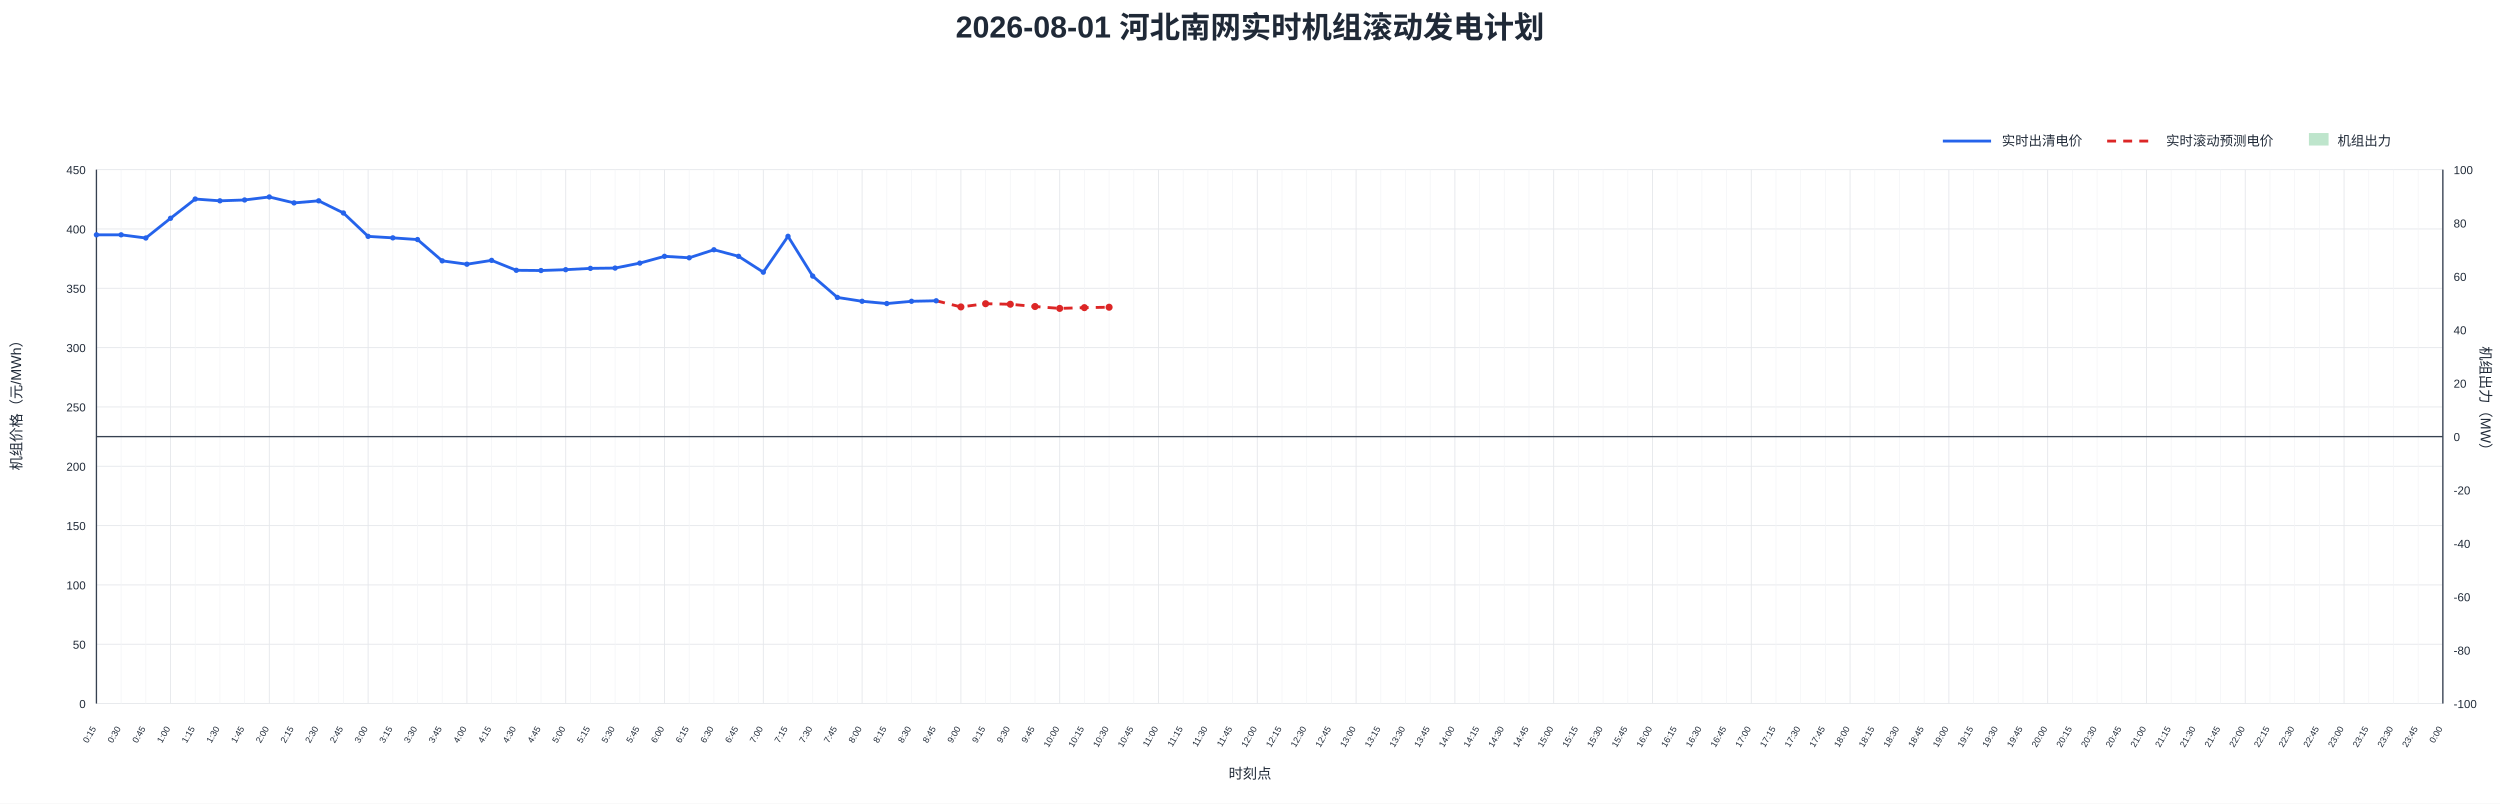
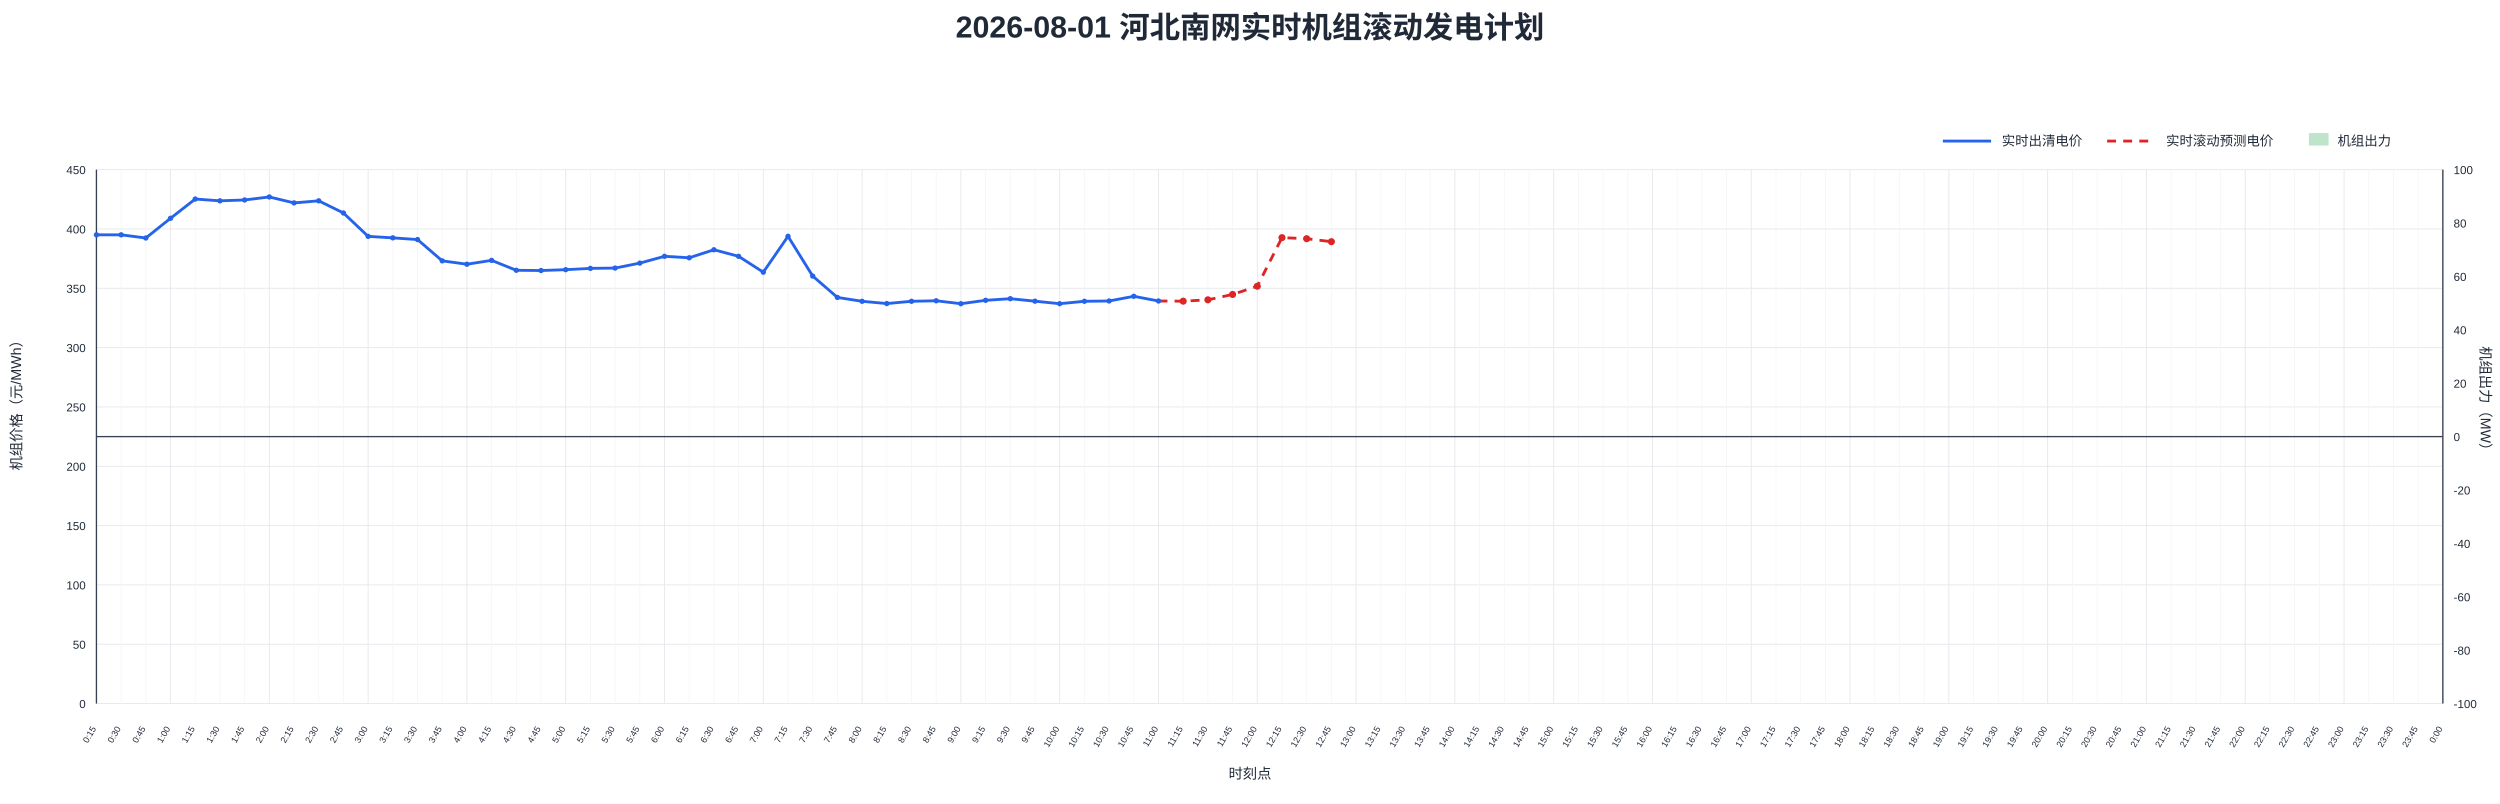
<svg xmlns="http://www.w3.org/2000/svg" width="2800" height="900" viewBox="0 0 2800 900" data-plot-left="108" data-plot-right="2736" data-plot-top="190" data-plot-bottom="788">
  <style>
text{font-family:'Microsoft YaHei','SimHei',Arial,sans-serif;fill:#1f2937}
.axis{stroke:#374151;stroke-width:1.5}
.grid{stroke:#e5e7eb;stroke-width:1}
.minor{stroke:#f3f4f6;stroke-width:0.8}
.actual{fill:none;stroke:#2563eb;stroke-width:3.2}
.forecast{fill:none;stroke:#dc2626;stroke-width:3.2;stroke-dasharray:10 8}
.bar{fill:#16a34a;fill-opacity:0.28}
.hover-zone{fill:#ffffff;fill-opacity:0;cursor:crosshair}
.hover-line{stroke:#111827;stroke-width:1.4;stroke-dasharray:6 5;opacity:0}
.tooltip{opacity:0;pointer-events:none}
.tooltip-bg{fill:#111827;fill-opacity:.72;stroke:#ffffff;stroke-width:1.2}
.tooltip text{fill:#ffffff;font-size:15px}
</style>
  <rect width="100%" height="100%" fill="#ffffff" />
  <text x="1400.0" y="42" text-anchor="middle" font-size="34" font-weight="700">2026-08-01 河北南网实时机组滚动发电计划</text>
  <text x="2748" y="793.00" text-anchor="start" font-size="13" fill="#166534">-100</text>
  <text x="2748" y="733.20" text-anchor="start" font-size="13" fill="#166534">-80</text>
  <text x="2748" y="673.40" text-anchor="start" font-size="13" fill="#166534">-60</text>
  <text x="2748" y="613.60" text-anchor="start" font-size="13" fill="#166534">-40</text>
  <text x="2748" y="553.80" text-anchor="start" font-size="13" fill="#166534">-20</text>
  <text x="2748" y="494.00" text-anchor="start" font-size="13" fill="#166534">0</text>
  <text x="2748" y="434.20" text-anchor="start" font-size="13" fill="#166534">20</text>
  <text x="2748" y="374.40" text-anchor="start" font-size="13" fill="#166534">40</text>
  <text x="2748" y="314.60" text-anchor="start" font-size="13" fill="#166534">60</text>
  <text x="2748" y="254.80" text-anchor="start" font-size="13" fill="#166534">80</text>
  <text x="2748" y="195.00" text-anchor="start" font-size="13" fill="#166534">100</text>
  <line class="grid" x1="108" y1="788.00" x2="2736" y2="788.00" />
  <text x="96" y="793.00" text-anchor="end" font-size="13">0</text>
  <line class="grid" x1="108" y1="721.56" x2="2736" y2="721.56" />
  <text x="96" y="726.56" text-anchor="end" font-size="13">50</text>
  <line class="grid" x1="108" y1="655.11" x2="2736" y2="655.11" />
  <text x="96" y="660.11" text-anchor="end" font-size="13">100</text>
  <line class="grid" x1="108" y1="588.67" x2="2736" y2="588.67" />
  <text x="96" y="593.67" text-anchor="end" font-size="13">150</text>
  <line class="grid" x1="108" y1="522.22" x2="2736" y2="522.22" />
  <text x="96" y="527.22" text-anchor="end" font-size="13">200</text>
  <line class="grid" x1="108" y1="455.78" x2="2736" y2="455.78" />
  <text x="96" y="460.78" text-anchor="end" font-size="13">250</text>
  <line class="grid" x1="108" y1="389.33" x2="2736" y2="389.33" />
  <text x="96" y="394.33" text-anchor="end" font-size="13">300</text>
  <line class="grid" x1="108" y1="322.89" x2="2736" y2="322.89" />
  <text x="96" y="327.89" text-anchor="end" font-size="13">350</text>
  <line class="grid" x1="108" y1="256.44" x2="2736" y2="256.44" />
  <text x="96" y="261.44" text-anchor="end" font-size="13">400</text>
  <line class="grid" x1="108" y1="190.00" x2="2736" y2="190.00" />
  <text x="96" y="195.00" text-anchor="end" font-size="13">450</text>
  <line class="grid minor" x1="108.00" y1="190" x2="108.00" y2="788" />
  <text x="108.00" y="816" text-anchor="end" font-size="10" transform="rotate(-60 108.00 816)">0:15</text>
  <line class="grid minor" x1="135.66" y1="190" x2="135.66" y2="788" />
  <text x="135.66" y="816" text-anchor="end" font-size="10" transform="rotate(-60 135.66 816)">0:30</text>
  <line class="grid minor" x1="163.33" y1="190" x2="163.33" y2="788" />
  <text x="163.33" y="816" text-anchor="end" font-size="10" transform="rotate(-60 163.33 816)">0:45</text>
  <line class="grid" x1="190.99" y1="190" x2="190.99" y2="788" />
  <text x="190.99" y="816" text-anchor="end" font-size="10" transform="rotate(-60 190.99 816)">1:00</text>
  <line class="grid minor" x1="218.65" y1="190" x2="218.65" y2="788" />
  <text x="218.65" y="816" text-anchor="end" font-size="10" transform="rotate(-60 218.65 816)">1:15</text>
  <line class="grid minor" x1="246.32" y1="190" x2="246.32" y2="788" />
  <text x="246.32" y="816" text-anchor="end" font-size="10" transform="rotate(-60 246.32 816)">1:30</text>
  <line class="grid minor" x1="273.98" y1="190" x2="273.98" y2="788" />
  <text x="273.98" y="816" text-anchor="end" font-size="10" transform="rotate(-60 273.98 816)">1:45</text>
  <line class="grid" x1="301.64" y1="190" x2="301.64" y2="788" />
  <text x="301.64" y="816" text-anchor="end" font-size="10" transform="rotate(-60 301.64 816)">2:00</text>
  <line class="grid minor" x1="329.31" y1="190" x2="329.31" y2="788" />
  <text x="329.31" y="816" text-anchor="end" font-size="10" transform="rotate(-60 329.31 816)">2:15</text>
  <line class="grid minor" x1="356.97" y1="190" x2="356.97" y2="788" />
  <text x="356.97" y="816" text-anchor="end" font-size="10" transform="rotate(-60 356.97 816)">2:30</text>
  <line class="grid minor" x1="384.63" y1="190" x2="384.63" y2="788" />
  <text x="384.63" y="816" text-anchor="end" font-size="10" transform="rotate(-60 384.63 816)">2:45</text>
  <line class="grid" x1="412.29" y1="190" x2="412.29" y2="788" />
  <text x="412.29" y="816" text-anchor="end" font-size="10" transform="rotate(-60 412.29 816)">3:00</text>
  <line class="grid minor" x1="439.96" y1="190" x2="439.96" y2="788" />
  <text x="439.96" y="816" text-anchor="end" font-size="10" transform="rotate(-60 439.96 816)">3:15</text>
  <line class="grid minor" x1="467.62" y1="190" x2="467.62" y2="788" />
  <text x="467.62" y="816" text-anchor="end" font-size="10" transform="rotate(-60 467.62 816)">3:30</text>
  <line class="grid minor" x1="495.28" y1="190" x2="495.28" y2="788" />
  <text x="495.28" y="816" text-anchor="end" font-size="10" transform="rotate(-60 495.28 816)">3:45</text>
  <line class="grid" x1="522.95" y1="190" x2="522.95" y2="788" />
  <text x="522.95" y="816" text-anchor="end" font-size="10" transform="rotate(-60 522.95 816)">4:00</text>
  <line class="grid minor" x1="550.61" y1="190" x2="550.61" y2="788" />
  <text x="550.61" y="816" text-anchor="end" font-size="10" transform="rotate(-60 550.61 816)">4:15</text>
  <line class="grid minor" x1="578.27" y1="190" x2="578.27" y2="788" />
  <text x="578.27" y="816" text-anchor="end" font-size="10" transform="rotate(-60 578.27 816)">4:30</text>
  <line class="grid minor" x1="605.94" y1="190" x2="605.94" y2="788" />
  <text x="605.94" y="816" text-anchor="end" font-size="10" transform="rotate(-60 605.94 816)">4:45</text>
  <line class="grid" x1="633.60" y1="190" x2="633.60" y2="788" />
  <text x="633.60" y="816" text-anchor="end" font-size="10" transform="rotate(-60 633.60 816)">5:00</text>
  <line class="grid minor" x1="661.26" y1="190" x2="661.26" y2="788" />
  <text x="661.26" y="816" text-anchor="end" font-size="10" transform="rotate(-60 661.26 816)">5:15</text>
  <line class="grid minor" x1="688.93" y1="190" x2="688.93" y2="788" />
  <text x="688.93" y="816" text-anchor="end" font-size="10" transform="rotate(-60 688.93 816)">5:30</text>
  <line class="grid minor" x1="716.59" y1="190" x2="716.59" y2="788" />
  <text x="716.59" y="816" text-anchor="end" font-size="10" transform="rotate(-60 716.59 816)">5:45</text>
  <line class="grid" x1="744.25" y1="190" x2="744.25" y2="788" />
  <text x="744.25" y="816" text-anchor="end" font-size="10" transform="rotate(-60 744.25 816)">6:00</text>
  <line class="grid minor" x1="771.92" y1="190" x2="771.92" y2="788" />
  <text x="771.92" y="816" text-anchor="end" font-size="10" transform="rotate(-60 771.92 816)">6:15</text>
  <line class="grid minor" x1="799.58" y1="190" x2="799.58" y2="788" />
  <text x="799.58" y="816" text-anchor="end" font-size="10" transform="rotate(-60 799.58 816)">6:30</text>
  <line class="grid minor" x1="827.24" y1="190" x2="827.24" y2="788" />
  <text x="827.24" y="816" text-anchor="end" font-size="10" transform="rotate(-60 827.24 816)">6:45</text>
  <line class="grid" x1="854.91" y1="190" x2="854.91" y2="788" />
  <text x="854.91" y="816" text-anchor="end" font-size="10" transform="rotate(-60 854.91 816)">7:00</text>
  <line class="grid minor" x1="882.57" y1="190" x2="882.57" y2="788" />
  <text x="882.57" y="816" text-anchor="end" font-size="10" transform="rotate(-60 882.57 816)">7:15</text>
  <line class="grid minor" x1="910.23" y1="190" x2="910.23" y2="788" />
  <text x="910.23" y="816" text-anchor="end" font-size="10" transform="rotate(-60 910.23 816)">7:30</text>
  <line class="grid minor" x1="937.89" y1="190" x2="937.89" y2="788" />
  <text x="937.89" y="816" text-anchor="end" font-size="10" transform="rotate(-60 937.89 816)">7:45</text>
  <line class="grid" x1="965.56" y1="190" x2="965.56" y2="788" />
  <text x="965.56" y="816" text-anchor="end" font-size="10" transform="rotate(-60 965.56 816)">8:00</text>
  <line class="grid minor" x1="993.22" y1="190" x2="993.22" y2="788" />
  <text x="993.22" y="816" text-anchor="end" font-size="10" transform="rotate(-60 993.22 816)">8:15</text>
  <line class="grid minor" x1="1020.88" y1="190" x2="1020.88" y2="788" />
  <text x="1020.88" y="816" text-anchor="end" font-size="10" transform="rotate(-60 1020.88 816)">8:30</text>
  <line class="grid minor" x1="1048.55" y1="190" x2="1048.55" y2="788" />
  <text x="1048.55" y="816" text-anchor="end" font-size="10" transform="rotate(-60 1048.55 816)">8:45</text>
  <line class="grid" x1="1076.21" y1="190" x2="1076.21" y2="788" />
  <text x="1076.21" y="816" text-anchor="end" font-size="10" transform="rotate(-60 1076.21 816)">9:00</text>
  <line class="grid minor" x1="1103.87" y1="190" x2="1103.87" y2="788" />
  <text x="1103.87" y="816" text-anchor="end" font-size="10" transform="rotate(-60 1103.87 816)">9:15</text>
  <line class="grid minor" x1="1131.54" y1="190" x2="1131.54" y2="788" />
  <text x="1131.54" y="816" text-anchor="end" font-size="10" transform="rotate(-60 1131.54 816)">9:30</text>
  <line class="grid minor" x1="1159.20" y1="190" x2="1159.20" y2="788" />
  <text x="1159.20" y="816" text-anchor="end" font-size="10" transform="rotate(-60 1159.20 816)">9:45</text>
  <line class="grid" x1="1186.86" y1="190" x2="1186.86" y2="788" />
  <text x="1186.86" y="816" text-anchor="end" font-size="10" transform="rotate(-60 1186.86 816)">10:00</text>
  <line class="grid minor" x1="1214.53" y1="190" x2="1214.53" y2="788" />
  <text x="1214.53" y="816" text-anchor="end" font-size="10" transform="rotate(-60 1214.53 816)">10:15</text>
  <line class="grid minor" x1="1242.19" y1="190" x2="1242.19" y2="788" />
  <text x="1242.19" y="816" text-anchor="end" font-size="10" transform="rotate(-60 1242.19 816)">10:30</text>
  <line class="grid minor" x1="1269.85" y1="190" x2="1269.85" y2="788" />
  <text x="1269.85" y="816" text-anchor="end" font-size="10" transform="rotate(-60 1269.85 816)">10:45</text>
  <line class="grid" x1="1297.52" y1="190" x2="1297.52" y2="788" />
  <text x="1297.52" y="816" text-anchor="end" font-size="10" transform="rotate(-60 1297.52 816)">11:00</text>
  <line class="grid minor" x1="1325.18" y1="190" x2="1325.18" y2="788" />
  <text x="1325.18" y="816" text-anchor="end" font-size="10" transform="rotate(-60 1325.18 816)">11:15</text>
  <line class="grid minor" x1="1352.84" y1="190" x2="1352.84" y2="788" />
  <text x="1352.84" y="816" text-anchor="end" font-size="10" transform="rotate(-60 1352.84 816)">11:30</text>
  <line class="grid minor" x1="1380.51" y1="190" x2="1380.51" y2="788" />
  <text x="1380.51" y="816" text-anchor="end" font-size="10" transform="rotate(-60 1380.51 816)">11:45</text>
  <line class="grid" x1="1408.17" y1="190" x2="1408.17" y2="788" />
  <text x="1408.17" y="816" text-anchor="end" font-size="10" transform="rotate(-60 1408.17 816)">12:00</text>
  <line class="grid minor" x1="1435.83" y1="190" x2="1435.83" y2="788" />
  <text x="1435.83" y="816" text-anchor="end" font-size="10" transform="rotate(-60 1435.83 816)">12:15</text>
  <line class="grid minor" x1="1463.49" y1="190" x2="1463.49" y2="788" />
  <text x="1463.49" y="816" text-anchor="end" font-size="10" transform="rotate(-60 1463.49 816)">12:30</text>
  <line class="grid minor" x1="1491.16" y1="190" x2="1491.16" y2="788" />
  <text x="1491.16" y="816" text-anchor="end" font-size="10" transform="rotate(-60 1491.16 816)">12:45</text>
  <line class="grid" x1="1518.82" y1="190" x2="1518.82" y2="788" />
  <text x="1518.82" y="816" text-anchor="end" font-size="10" transform="rotate(-60 1518.82 816)">13:00</text>
  <line class="grid minor" x1="1546.48" y1="190" x2="1546.48" y2="788" />
  <text x="1546.48" y="816" text-anchor="end" font-size="10" transform="rotate(-60 1546.48 816)">13:15</text>
  <line class="grid minor" x1="1574.15" y1="190" x2="1574.15" y2="788" />
  <text x="1574.15" y="816" text-anchor="end" font-size="10" transform="rotate(-60 1574.15 816)">13:30</text>
  <line class="grid minor" x1="1601.81" y1="190" x2="1601.81" y2="788" />
  <text x="1601.81" y="816" text-anchor="end" font-size="10" transform="rotate(-60 1601.81 816)">13:45</text>
  <line class="grid" x1="1629.47" y1="190" x2="1629.47" y2="788" />
  <text x="1629.47" y="816" text-anchor="end" font-size="10" transform="rotate(-60 1629.47 816)">14:00</text>
  <line class="grid minor" x1="1657.14" y1="190" x2="1657.14" y2="788" />
  <text x="1657.14" y="816" text-anchor="end" font-size="10" transform="rotate(-60 1657.14 816)">14:15</text>
  <line class="grid minor" x1="1684.80" y1="190" x2="1684.80" y2="788" />
  <text x="1684.80" y="816" text-anchor="end" font-size="10" transform="rotate(-60 1684.80 816)">14:30</text>
  <line class="grid minor" x1="1712.46" y1="190" x2="1712.46" y2="788" />
  <text x="1712.46" y="816" text-anchor="end" font-size="10" transform="rotate(-60 1712.46 816)">14:45</text>
  <line class="grid" x1="1740.13" y1="190" x2="1740.13" y2="788" />
  <text x="1740.13" y="816" text-anchor="end" font-size="10" transform="rotate(-60 1740.13 816)">15:00</text>
  <line class="grid minor" x1="1767.79" y1="190" x2="1767.79" y2="788" />
  <text x="1767.79" y="816" text-anchor="end" font-size="10" transform="rotate(-60 1767.79 816)">15:15</text>
  <line class="grid minor" x1="1795.45" y1="190" x2="1795.45" y2="788" />
  <text x="1795.45" y="816" text-anchor="end" font-size="10" transform="rotate(-60 1795.45 816)">15:30</text>
  <line class="grid minor" x1="1823.12" y1="190" x2="1823.12" y2="788" />
  <text x="1823.12" y="816" text-anchor="end" font-size="10" transform="rotate(-60 1823.12 816)">15:45</text>
  <line class="grid" x1="1850.78" y1="190" x2="1850.78" y2="788" />
  <text x="1850.78" y="816" text-anchor="end" font-size="10" transform="rotate(-60 1850.78 816)">16:00</text>
  <line class="grid minor" x1="1878.44" y1="190" x2="1878.44" y2="788" />
  <text x="1878.44" y="816" text-anchor="end" font-size="10" transform="rotate(-60 1878.44 816)">16:15</text>
  <line class="grid minor" x1="1906.11" y1="190" x2="1906.11" y2="788" />
  <text x="1906.11" y="816" text-anchor="end" font-size="10" transform="rotate(-60 1906.11 816)">16:30</text>
  <line class="grid minor" x1="1933.77" y1="190" x2="1933.77" y2="788" />
  <text x="1933.77" y="816" text-anchor="end" font-size="10" transform="rotate(-60 1933.77 816)">16:45</text>
  <line class="grid" x1="1961.43" y1="190" x2="1961.43" y2="788" />
  <text x="1961.43" y="816" text-anchor="end" font-size="10" transform="rotate(-60 1961.43 816)">17:00</text>
  <line class="grid minor" x1="1989.09" y1="190" x2="1989.09" y2="788" />
  <text x="1989.09" y="816" text-anchor="end" font-size="10" transform="rotate(-60 1989.09 816)">17:15</text>
  <line class="grid minor" x1="2016.76" y1="190" x2="2016.76" y2="788" />
  <text x="2016.76" y="816" text-anchor="end" font-size="10" transform="rotate(-60 2016.76 816)">17:30</text>
  <line class="grid minor" x1="2044.42" y1="190" x2="2044.42" y2="788" />
  <text x="2044.42" y="816" text-anchor="end" font-size="10" transform="rotate(-60 2044.42 816)">17:45</text>
  <line class="grid" x1="2072.08" y1="190" x2="2072.08" y2="788" />
  <text x="2072.08" y="816" text-anchor="end" font-size="10" transform="rotate(-60 2072.08 816)">18:00</text>
  <line class="grid minor" x1="2099.75" y1="190" x2="2099.75" y2="788" />
  <text x="2099.75" y="816" text-anchor="end" font-size="10" transform="rotate(-60 2099.75 816)">18:15</text>
  <line class="grid minor" x1="2127.41" y1="190" x2="2127.41" y2="788" />
  <text x="2127.41" y="816" text-anchor="end" font-size="10" transform="rotate(-60 2127.41 816)">18:30</text>
  <line class="grid minor" x1="2155.07" y1="190" x2="2155.07" y2="788" />
  <text x="2155.07" y="816" text-anchor="end" font-size="10" transform="rotate(-60 2155.07 816)">18:45</text>
  <line class="grid" x1="2182.74" y1="190" x2="2182.74" y2="788" />
  <text x="2182.74" y="816" text-anchor="end" font-size="10" transform="rotate(-60 2182.74 816)">19:00</text>
  <line class="grid minor" x1="2210.40" y1="190" x2="2210.40" y2="788" />
  <text x="2210.40" y="816" text-anchor="end" font-size="10" transform="rotate(-60 2210.40 816)">19:15</text>
  <line class="grid minor" x1="2238.06" y1="190" x2="2238.06" y2="788" />
  <text x="2238.06" y="816" text-anchor="end" font-size="10" transform="rotate(-60 2238.06 816)">19:30</text>
  <line class="grid minor" x1="2265.73" y1="190" x2="2265.73" y2="788" />
  <text x="2265.73" y="816" text-anchor="end" font-size="10" transform="rotate(-60 2265.73 816)">19:45</text>
  <line class="grid" x1="2293.39" y1="190" x2="2293.39" y2="788" />
  <text x="2293.39" y="816" text-anchor="end" font-size="10" transform="rotate(-60 2293.39 816)">20:00</text>
  <line class="grid minor" x1="2321.05" y1="190" x2="2321.05" y2="788" />
  <text x="2321.05" y="816" text-anchor="end" font-size="10" transform="rotate(-60 2321.05 816)">20:15</text>
  <line class="grid minor" x1="2348.72" y1="190" x2="2348.72" y2="788" />
  <text x="2348.72" y="816" text-anchor="end" font-size="10" transform="rotate(-60 2348.72 816)">20:30</text>
  <line class="grid minor" x1="2376.38" y1="190" x2="2376.38" y2="788" />
  <text x="2376.38" y="816" text-anchor="end" font-size="10" transform="rotate(-60 2376.38 816)">20:45</text>
  <line class="grid" x1="2404.04" y1="190" x2="2404.04" y2="788" />
  <text x="2404.04" y="816" text-anchor="end" font-size="10" transform="rotate(-60 2404.04 816)">21:00</text>
  <line class="grid minor" x1="2431.71" y1="190" x2="2431.71" y2="788" />
  <text x="2431.71" y="816" text-anchor="end" font-size="10" transform="rotate(-60 2431.71 816)">21:15</text>
  <line class="grid minor" x1="2459.37" y1="190" x2="2459.37" y2="788" />
  <text x="2459.37" y="816" text-anchor="end" font-size="10" transform="rotate(-60 2459.37 816)">21:30</text>
  <line class="grid minor" x1="2487.03" y1="190" x2="2487.03" y2="788" />
  <text x="2487.03" y="816" text-anchor="end" font-size="10" transform="rotate(-60 2487.03 816)">21:45</text>
  <line class="grid" x1="2514.69" y1="190" x2="2514.69" y2="788" />
  <text x="2514.69" y="816" text-anchor="end" font-size="10" transform="rotate(-60 2514.69 816)">22:00</text>
  <line class="grid minor" x1="2542.36" y1="190" x2="2542.36" y2="788" />
  <text x="2542.36" y="816" text-anchor="end" font-size="10" transform="rotate(-60 2542.36 816)">22:15</text>
  <line class="grid minor" x1="2570.02" y1="190" x2="2570.02" y2="788" />
  <text x="2570.02" y="816" text-anchor="end" font-size="10" transform="rotate(-60 2570.02 816)">22:30</text>
  <line class="grid minor" x1="2597.68" y1="190" x2="2597.68" y2="788" />
  <text x="2597.68" y="816" text-anchor="end" font-size="10" transform="rotate(-60 2597.68 816)">22:45</text>
  <line class="grid" x1="2625.35" y1="190" x2="2625.35" y2="788" />
  <text x="2625.35" y="816" text-anchor="end" font-size="10" transform="rotate(-60 2625.35 816)">23:00</text>
  <line class="grid minor" x1="2653.01" y1="190" x2="2653.01" y2="788" />
  <text x="2653.01" y="816" text-anchor="end" font-size="10" transform="rotate(-60 2653.01 816)">23:15</text>
  <line class="grid minor" x1="2680.67" y1="190" x2="2680.67" y2="788" />
  <text x="2680.67" y="816" text-anchor="end" font-size="10" transform="rotate(-60 2680.67 816)">23:30</text>
  <line class="grid minor" x1="2708.34" y1="190" x2="2708.34" y2="788" />
  <text x="2708.34" y="816" text-anchor="end" font-size="10" transform="rotate(-60 2708.34 816)">23:45</text>
  <line class="grid" x1="2736.00" y1="190" x2="2736.00" y2="788" />
  <text x="2736.00" y="816" text-anchor="end" font-size="10" transform="rotate(-60 2736.00 816)">0:00</text>
  <rect class="bar" x="104.00" y="489.00" width="8" height="0.00" />
  <rect class="bar" x="131.66" y="489.00" width="8" height="0.00" />
  <rect class="bar" x="159.33" y="489.00" width="8" height="0.00" />
  <rect class="bar" x="186.99" y="489.00" width="8" height="0.00" />
  <rect class="bar" x="214.65" y="489.00" width="8" height="0.00" />
  <rect class="bar" x="242.32" y="489.00" width="8" height="0.00" />
  <rect class="bar" x="269.98" y="489.00" width="8" height="0.00" />
  <rect class="bar" x="297.64" y="489.00" width="8" height="0.00" />
  <rect class="bar" x="325.31" y="489.00" width="8" height="0.00" />
  <rect class="bar" x="352.97" y="489.00" width="8" height="0.00" />
  <rect class="bar" x="380.63" y="489.00" width="8" height="0.00" />
  <rect class="bar" x="408.29" y="489.00" width="8" height="0.00" />
  <rect class="bar" x="435.96" y="489.00" width="8" height="0.00" />
  <rect class="bar" x="463.62" y="489.00" width="8" height="0.00" />
  <rect class="bar" x="491.28" y="489.00" width="8" height="0.00" />
  <rect class="bar" x="518.95" y="489.00" width="8" height="0.00" />
  <rect class="bar" x="546.61" y="489.00" width="8" height="0.00" />
  <rect class="bar" x="574.27" y="489.00" width="8" height="0.00" />
  <rect class="bar" x="601.94" y="489.00" width="8" height="0.00" />
  <rect class="bar" x="629.60" y="489.00" width="8" height="0.00" />
  <rect class="bar" x="657.26" y="489.00" width="8" height="0.00" />
  <rect class="bar" x="684.93" y="489.00" width="8" height="0.00" />
  <rect class="bar" x="712.59" y="489.00" width="8" height="0.00" />
  <rect class="bar" x="740.25" y="489.00" width="8" height="0.00" />
  <rect class="bar" x="767.92" y="489.00" width="8" height="0.00" />
  <rect class="bar" x="795.58" y="489.00" width="8" height="0.00" />
  <rect class="bar" x="823.24" y="489.00" width="8" height="0.00" />
  <rect class="bar" x="850.91" y="489.00" width="8" height="0.00" />
  <rect class="bar" x="878.57" y="489.00" width="8" height="0.00" />
  <rect class="bar" x="906.23" y="489.00" width="8" height="0.00" />
  <rect class="bar" x="933.89" y="489.00" width="8" height="0.00" />
  <rect class="bar" x="961.56" y="489.00" width="8" height="0.00" />
  <rect class="bar" x="989.22" y="489.00" width="8" height="0.00" />
  <rect class="bar" x="1016.88" y="489.00" width="8" height="0.00" />
  <rect class="bar" x="1044.55" y="489.00" width="8" height="0.00" />
  <rect class="bar" x="1072.21" y="489.00" width="8" height="0.00" />
  <rect class="bar" x="1099.87" y="489.00" width="8" height="0.00" />
  <rect class="bar" x="1127.54" y="489.00" width="8" height="0.00" />
  <rect class="bar" x="1155.20" y="489.00" width="8" height="0.00" />
  <rect class="bar" x="1182.86" y="489.00" width="8" height="0.00" />
  <rect class="bar" x="1210.53" y="489.00" width="8" height="0.00" />
  <rect class="bar" x="1238.19" y="489.00" width="8" height="0.00" />
+   <rect class="bar" x="1265.85" y="489.00" width="8" height="0.00" />
+   <rect class="bar" x="1293.52" y="489.00" width="8" height="0.00" />
+   <rect class="bar" x="1321.18" y="489.00" width="8" height="0.00" />
+   <rect class="bar" x="1348.84" y="489.00" width="8" height="0.00" />
+   <rect class="bar" x="1376.51" y="489.00" width="8" height="0.00" />
+   <rect class="bar" x="1404.17" y="489.00" width="8" height="0.00" />
+   <rect class="bar" x="1431.83" y="489.00" width="8" height="0.00" />
+   <rect class="bar" x="1459.49" y="489.00" width="8" height="0.00" />
+   <rect class="bar" x="1487.16" y="489.00" width="8" height="0.00" />
  <line class="axis" x1="108" y1="489.00" x2="2736" y2="489.00" />
  <line class="axis" x1="108" y1="190" x2="108" y2="788" />
  <line class="axis" x1="2736" y1="190" x2="2736" y2="788" />
  <text x="1400.0" y="872" text-anchor="middle" font-size="16">时刻点</text>
  <text x="24" y="450.0" text-anchor="middle" font-size="16" transform="rotate(-90 24 450.0)">机组价格（元/MWh）</text>
  <text x="2778" y="450.0" text-anchor="middle" font-size="16" fill="#166534" transform="rotate(90 2778 450.0)">机组出力（MW）</text>
-   <polyline class="actual" points="108.00,263.00 135.66,263.00 163.33,266.56 190.99,244.48 218.65,222.92 246.32,224.92 273.98,223.97 301.64,220.59 329.31,227.24 356.97,224.92 384.63,238.54 412.29,264.74 439.96,266.40 467.62,268.31 495.28,292.15 522.95,295.93 550.61,291.61 578.27,302.73 605.94,302.98 633.60,302.04 661.26,300.58 688.93,300.24 716.59,294.69 744.25,287.08 771.92,288.71 799.58,279.73 827.24,287.08 854.91,304.86 882.57,264.68 910.23,309.21 937.89,333.12 965.56,337.45 993.22,339.98 1020.88,337.45 1048.55,336.87" />
-   <polyline class="forecast" points="1048.55,336.87 1076.21,343.75 1103.87,340.15 1131.54,340.76 1159.20,343.30 1186.86,345.41 1214.53,344.56 1242.19,344.10" />
+   <polyline class="actual" points="108.00,263.00 135.66,263.00 163.33,266.56 190.99,244.48 218.65,222.92 246.32,224.92 273.98,223.97 301.64,220.59 329.31,227.24 356.97,224.92 384.63,238.54 412.29,264.74 439.96,266.40 467.62,268.31 495.28,292.15 522.95,295.93 550.61,291.61 578.27,302.73 605.94,302.98 633.60,302.04 661.26,300.58 688.93,300.24 716.59,294.69 744.25,287.08 771.92,288.71 799.58,279.73 827.24,287.08 854.91,304.86 882.57,264.68 910.23,309.21 937.89,333.12 965.56,337.45 993.22,339.98 1020.88,337.45 1048.55,336.87 1076.21,340.15 1103.87,336.36 1131.54,334.54 1159.20,337.32 1186.86,340.15 1214.53,337.45 1242.19,337.11 1269.85,331.86 1297.52,337.11" />
+   <polyline class="forecast" points="1297.52,337.11 1325.18,337.32 1352.84,335.78 1380.51,329.77 1408.17,320.56 1435.83,266.15 1463.49,267.34 1491.16,270.68" />
  <circle cx="108.00" cy="263.00" r="3" fill="#2563eb" />
  <circle cx="135.66" cy="263.00" r="3" fill="#2563eb" />
  <circle cx="163.33" cy="266.56" r="3" fill="#2563eb" />
  <circle cx="190.99" cy="244.48" r="3" fill="#2563eb" />
  <circle cx="218.65" cy="222.92" r="3" fill="#2563eb" />
  <circle cx="246.32" cy="224.92" r="3" fill="#2563eb" />
  <circle cx="273.98" cy="223.97" r="3" fill="#2563eb" />
  <circle cx="301.64" cy="220.59" r="3" fill="#2563eb" />
  <circle cx="329.31" cy="227.24" r="3" fill="#2563eb" />
  <circle cx="356.97" cy="224.92" r="3" fill="#2563eb" />
  <circle cx="384.63" cy="238.54" r="3" fill="#2563eb" />
  <circle cx="412.29" cy="264.74" r="3" fill="#2563eb" />
  <circle cx="439.96" cy="266.40" r="3" fill="#2563eb" />
  <circle cx="467.62" cy="268.31" r="3" fill="#2563eb" />
  <circle cx="495.28" cy="292.15" r="3" fill="#2563eb" />
  <circle cx="522.95" cy="295.93" r="3" fill="#2563eb" />
  <circle cx="550.61" cy="291.61" r="3" fill="#2563eb" />
  <circle cx="578.27" cy="302.73" r="3" fill="#2563eb" />
  <circle cx="605.94" cy="302.98" r="3" fill="#2563eb" />
  <circle cx="633.60" cy="302.04" r="3" fill="#2563eb" />
  <circle cx="661.26" cy="300.58" r="3" fill="#2563eb" />
  <circle cx="688.93" cy="300.24" r="3" fill="#2563eb" />
  <circle cx="716.59" cy="294.69" r="3" fill="#2563eb" />
  <circle cx="744.25" cy="287.08" r="3" fill="#2563eb" />
  <circle cx="771.92" cy="288.71" r="3" fill="#2563eb" />
  <circle cx="799.58" cy="279.73" r="3" fill="#2563eb" />
  <circle cx="827.24" cy="287.08" r="3" fill="#2563eb" />
  <circle cx="854.91" cy="304.86" r="3" fill="#2563eb" />
  <circle cx="882.57" cy="264.68" r="3" fill="#2563eb" />
  <circle cx="910.23" cy="309.21" r="3" fill="#2563eb" />
  <circle cx="937.89" cy="333.12" r="3" fill="#2563eb" />
  <circle cx="965.56" cy="337.45" r="3" fill="#2563eb" />
  <circle cx="993.22" cy="339.98" r="3" fill="#2563eb" />
  <circle cx="1020.88" cy="337.45" r="3" fill="#2563eb" />
  <circle cx="1048.55" cy="336.87" r="3" fill="#2563eb" />
-   <circle cx="1076.21" cy="343.75" r="4" fill="#dc2626" />
-   <circle cx="1103.87" cy="340.15" r="4" fill="#dc2626" />
-   <circle cx="1131.54" cy="340.76" r="4" fill="#dc2626" />
-   <circle cx="1159.20" cy="343.30" r="4" fill="#dc2626" />
-   <circle cx="1186.86" cy="345.41" r="4" fill="#dc2626" />
-   <circle cx="1214.53" cy="344.56" r="4" fill="#dc2626" />
-   <circle cx="1242.19" cy="344.10" r="4" fill="#dc2626" />
+   <circle cx="1076.21" cy="340.15" r="3" fill="#2563eb" />
+   <circle cx="1103.87" cy="336.36" r="3" fill="#2563eb" />
+   <circle cx="1131.54" cy="334.54" r="3" fill="#2563eb" />
+   <circle cx="1159.20" cy="337.32" r="3" fill="#2563eb" />
+   <circle cx="1186.86" cy="340.15" r="3" fill="#2563eb" />
+   <circle cx="1214.53" cy="337.45" r="3" fill="#2563eb" />
+   <circle cx="1242.19" cy="337.11" r="3" fill="#2563eb" />
+   <circle cx="1269.85" cy="331.86" r="3" fill="#2563eb" />
+   <circle cx="1297.52" cy="337.11" r="3" fill="#2563eb" />
+   <circle cx="1325.18" cy="337.32" r="4" fill="#dc2626" />
+   <circle cx="1352.84" cy="335.78" r="4" fill="#dc2626" />
+   <circle cx="1380.51" cy="329.77" r="4" fill="#dc2626" />
+   <circle cx="1408.17" cy="320.56" r="4" fill="#dc2626" />
+   <circle cx="1435.83" cy="266.15" r="4" fill="#dc2626" />
+   <circle cx="1463.49" cy="267.34" r="4" fill="#dc2626" />
+   <circle cx="1491.16" cy="270.68" r="4" fill="#dc2626" />
  <line x1="2176" y1="158" x2="2230" y2="158" class="actual" />
  <text x="2242" y="163" font-size="15">实时出清电价</text>
  <line x1="2360" y1="158" x2="2414" y2="158" class="forecast" />
  <text x="2426" y="163" font-size="15">实时滚动预测电价</text>
  <rect class="bar" x="2586" y="149" width="22" height="14" />
  <text x="2618" y="163" font-size="15">机组出力</text>
  <line id="hover-line" class="hover-line" x1="108" y1="190" x2="108" y2="788" />
  <g id="tooltip" class="tooltip">
    <rect class="tooltip-bg" x="0" y="0" width="220" height="122" rx="8" />
    <text id="tip-time" x="14" y="30" />
    <text id="tip-output" x="14" y="57" />
    <text id="tip-price" x="14" y="84" />
    <text id="tip-forecast" x="14" y="111" />
  </g>
  <rect class="hover-zone" x="108.00" y="190" width="13.83" height="598" data-x="108.00" data-time="0:15" data-output="0 MW" data-actual-price="395.07 元/MWh" data-forecast-price="--" data-curve-y="263.00" />
  <rect class="hover-zone" x="121.83" y="190" width="27.66" height="598" data-x="135.66" data-time="0:30" data-output="0 MW" data-actual-price="395.07 元/MWh" data-forecast-price="--" data-curve-y="263.00" />
  <rect class="hover-zone" x="149.49" y="190" width="27.66" height="598" data-x="163.33" data-time="0:45" data-output="0 MW" data-actual-price="392.39 元/MWh" data-forecast-price="--" data-curve-y="266.56" />
  <rect class="hover-zone" x="177.16" y="190" width="27.66" height="598" data-x="190.99" data-time="1:00" data-output="0 MW" data-actual-price="409.00 元/MWh" data-forecast-price="--" data-curve-y="244.48" />
  <rect class="hover-zone" x="204.82" y="190" width="27.66" height="598" data-x="218.65" data-time="1:15" data-output="0 MW" data-actual-price="425.23 元/MWh" data-forecast-price="--" data-curve-y="222.92" />
  <rect class="hover-zone" x="232.48" y="190" width="27.66" height="598" data-x="246.32" data-time="1:30" data-output="0 MW" data-actual-price="423.72 元/MWh" data-forecast-price="--" data-curve-y="224.92" />
  <rect class="hover-zone" x="260.15" y="190" width="27.66" height="598" data-x="273.98" data-time="1:45" data-output="0 MW" data-actual-price="424.44 元/MWh" data-forecast-price="--" data-curve-y="223.97" />
  <rect class="hover-zone" x="287.81" y="190" width="27.66" height="598" data-x="301.64" data-time="2:00" data-output="0 MW" data-actual-price="426.98 元/MWh" data-forecast-price="--" data-curve-y="220.59" />
  <rect class="hover-zone" x="315.47" y="190" width="27.66" height="598" data-x="329.31" data-time="2:15" data-output="0 MW" data-actual-price="421.98 元/MWh" data-forecast-price="--" data-curve-y="227.24" />
  <rect class="hover-zone" x="343.14" y="190" width="27.66" height="598" data-x="356.97" data-time="2:30" data-output="0 MW" data-actual-price="423.72 元/MWh" data-forecast-price="--" data-curve-y="224.92" />
  <rect class="hover-zone" x="370.80" y="190" width="27.66" height="598" data-x="384.63" data-time="2:45" data-output="0 MW" data-actual-price="413.47 元/MWh" data-forecast-price="--" data-curve-y="238.54" />
  <rect class="hover-zone" x="398.46" y="190" width="27.66" height="598" data-x="412.29" data-time="3:00" data-output="0 MW" data-actual-price="393.76 元/MWh" data-forecast-price="--" data-curve-y="264.74" />
  <rect class="hover-zone" x="426.13" y="190" width="27.66" height="598" data-x="439.96" data-time="3:15" data-output="0 MW" data-actual-price="392.51 元/MWh" data-forecast-price="--" data-curve-y="266.40" />
  <rect class="hover-zone" x="453.79" y="190" width="27.66" height="598" data-x="467.62" data-time="3:30" data-output="0 MW" data-actual-price="391.07 元/MWh" data-forecast-price="--" data-curve-y="268.31" />
  <rect class="hover-zone" x="481.45" y="190" width="27.66" height="598" data-x="495.28" data-time="3:45" data-output="0 MW" data-actual-price="373.13 元/MWh" data-forecast-price="--" data-curve-y="292.15" />
  <rect class="hover-zone" x="509.12" y="190" width="27.66" height="598" data-x="522.95" data-time="4:00" data-output="0 MW" data-actual-price="370.29 元/MWh" data-forecast-price="--" data-curve-y="295.93" />
  <rect class="hover-zone" x="536.78" y="190" width="27.66" height="598" data-x="550.61" data-time="4:15" data-output="0 MW" data-actual-price="373.54 元/MWh" data-forecast-price="--" data-curve-y="291.61" />
  <rect class="hover-zone" x="564.44" y="190" width="27.66" height="598" data-x="578.27" data-time="4:30" data-output="0 MW" data-actual-price="365.17 元/MWh" data-forecast-price="--" data-curve-y="302.73" />
  <rect class="hover-zone" x="592.11" y="190" width="27.66" height="598" data-x="605.94" data-time="4:45" data-output="0 MW" data-actual-price="364.98 元/MWh" data-forecast-price="--" data-curve-y="302.98" />
  <rect class="hover-zone" x="619.77" y="190" width="27.66" height="598" data-x="633.60" data-time="5:00" data-output="0 MW" data-actual-price="365.69 元/MWh" data-forecast-price="--" data-curve-y="302.04" />
  <rect class="hover-zone" x="647.43" y="190" width="27.66" height="598" data-x="661.26" data-time="5:15" data-output="0 MW" data-actual-price="366.79 元/MWh" data-forecast-price="--" data-curve-y="300.58" />
  <rect class="hover-zone" x="675.09" y="190" width="27.66" height="598" data-x="688.93" data-time="5:30" data-output="0 MW" data-actual-price="367.04 元/MWh" data-forecast-price="--" data-curve-y="300.24" />
  <rect class="hover-zone" x="702.76" y="190" width="27.66" height="598" data-x="716.59" data-time="5:45" data-output="0 MW" data-actual-price="371.22 元/MWh" data-forecast-price="--" data-curve-y="294.69" />
  <rect class="hover-zone" x="730.42" y="190" width="27.66" height="598" data-x="744.25" data-time="6:00" data-output="0 MW" data-actual-price="376.95 元/MWh" data-forecast-price="--" data-curve-y="287.08" />
  <rect class="hover-zone" x="758.08" y="190" width="27.66" height="598" data-x="771.92" data-time="6:15" data-output="0 MW" data-actual-price="375.72 元/MWh" data-forecast-price="--" data-curve-y="288.71" />
  <rect class="hover-zone" x="785.75" y="190" width="27.66" height="598" data-x="799.58" data-time="6:30" data-output="0 MW" data-actual-price="382.48 元/MWh" data-forecast-price="--" data-curve-y="279.73" />
  <rect class="hover-zone" x="813.41" y="190" width="27.66" height="598" data-x="827.24" data-time="6:45" data-output="0 MW" data-actual-price="376.95 元/MWh" data-forecast-price="--" data-curve-y="287.08" />
  <rect class="hover-zone" x="841.07" y="190" width="27.66" height="598" data-x="854.91" data-time="7:00" data-output="0 MW" data-actual-price="363.57 元/MWh" data-forecast-price="--" data-curve-y="304.86" />
  <rect class="hover-zone" x="868.74" y="190" width="27.66" height="598" data-x="882.57" data-time="7:15" data-output="0 MW" data-actual-price="393.80 元/MWh" data-forecast-price="--" data-curve-y="264.68" />
  <rect class="hover-zone" x="896.40" y="190" width="27.66" height="598" data-x="910.23" data-time="7:30" data-output="0 MW" data-actual-price="360.29 元/MWh" data-forecast-price="--" data-curve-y="309.21" />
  <rect class="hover-zone" x="924.06" y="190" width="27.66" height="598" data-x="937.89" data-time="7:45" data-output="0 MW" data-actual-price="342.30 元/MWh" data-forecast-price="--" data-curve-y="333.12" />
  <rect class="hover-zone" x="951.73" y="190" width="27.66" height="598" data-x="965.56" data-time="8:00" data-output="0 MW" data-actual-price="339.04 元/MWh" data-forecast-price="--" data-curve-y="337.45" />
  <rect class="hover-zone" x="979.39" y="190" width="27.66" height="598" data-x="993.22" data-time="8:15" data-output="0 MW" data-actual-price="337.14 元/MWh" data-forecast-price="--" data-curve-y="339.98" />
  <rect class="hover-zone" x="1007.05" y="190" width="27.66" height="598" data-x="1020.88" data-time="8:30" data-output="0 MW" data-actual-price="339.04 元/MWh" data-forecast-price="--" data-curve-y="337.45" />
  <rect class="hover-zone" x="1034.72" y="190" width="27.66" height="598" data-x="1048.55" data-time="8:45" data-output="0 MW" data-actual-price="339.48 元/MWh" data-forecast-price="--" data-curve-y="336.87" />
-   <rect class="hover-zone" x="1062.38" y="190" width="27.66" height="598" data-x="1076.21" data-time="9:00" data-output="0 MW" data-actual-price="--" data-forecast-price="334.30 元/MWh" data-curve-y="343.75" />
-   <rect class="hover-zone" x="1090.04" y="190" width="27.66" height="598" data-x="1103.87" data-time="9:15" data-output="0 MW" data-actual-price="--" data-forecast-price="337.01 元/MWh" data-curve-y="340.15" />
-   <rect class="hover-zone" x="1117.71" y="190" width="27.66" height="598" data-x="1131.54" data-time="9:30" data-output="0 MW" data-actual-price="--" data-forecast-price="336.55 元/MWh" data-curve-y="340.76" />
-   <rect class="hover-zone" x="1145.37" y="190" width="27.66" height="598" data-x="1159.20" data-time="9:45" data-output="0 MW" data-actual-price="--" data-forecast-price="334.64 元/MWh" data-curve-y="343.30" />
-   <rect class="hover-zone" x="1173.03" y="190" width="27.66" height="598" data-x="1186.86" data-time="10:00" data-output="0 MW" data-actual-price="--" data-forecast-price="333.05 元/MWh" data-curve-y="345.41" />
-   <rect class="hover-zone" x="1200.69" y="190" width="27.66" height="598" data-x="1214.53" data-time="10:15" data-output="0 MW" data-actual-price="--" data-forecast-price="333.69 元/MWh" data-curve-y="344.56" />
-   <rect class="hover-zone" x="1228.36" y="190" width="27.66" height="598" data-x="1242.19" data-time="10:30" data-output="0 MW" data-actual-price="--" data-forecast-price="334.04 元/MWh" data-curve-y="344.10" />
-   <rect class="hover-zone" x="1256.02" y="190" width="27.66" height="598" data-x="1269.85" data-time="10:45" data-output="--" data-actual-price="--" data-forecast-price="--" data-curve-y="" />
-   <rect class="hover-zone" x="1283.68" y="190" width="27.66" height="598" data-x="1297.52" data-time="11:00" data-output="--" data-actual-price="--" data-forecast-price="--" data-curve-y="" />
-   <rect class="hover-zone" x="1311.35" y="190" width="27.66" height="598" data-x="1325.18" data-time="11:15" data-output="--" data-actual-price="--" data-forecast-price="--" data-curve-y="" />
-   <rect class="hover-zone" x="1339.01" y="190" width="27.66" height="598" data-x="1352.84" data-time="11:30" data-output="--" data-actual-price="--" data-forecast-price="--" data-curve-y="" />
-   <rect class="hover-zone" x="1366.67" y="190" width="27.66" height="598" data-x="1380.51" data-time="11:45" data-output="--" data-actual-price="--" data-forecast-price="--" data-curve-y="" />
-   <rect class="hover-zone" x="1394.34" y="190" width="27.66" height="598" data-x="1408.17" data-time="12:00" data-output="--" data-actual-price="--" data-forecast-price="--" data-curve-y="" />
-   <rect class="hover-zone" x="1422.00" y="190" width="27.66" height="598" data-x="1435.83" data-time="12:15" data-output="--" data-actual-price="--" data-forecast-price="--" data-curve-y="" />
-   <rect class="hover-zone" x="1449.66" y="190" width="27.66" height="598" data-x="1463.49" data-time="12:30" data-output="--" data-actual-price="--" data-forecast-price="--" data-curve-y="" />
-   <rect class="hover-zone" x="1477.33" y="190" width="27.66" height="598" data-x="1491.16" data-time="12:45" data-output="--" data-actual-price="--" data-forecast-price="--" data-curve-y="" />
+   <rect class="hover-zone" x="1062.38" y="190" width="27.66" height="598" data-x="1076.21" data-time="9:00" data-output="0 MW" data-actual-price="337.01 元/MWh" data-forecast-price="--" data-curve-y="340.15" />
+   <rect class="hover-zone" x="1090.04" y="190" width="27.66" height="598" data-x="1103.87" data-time="9:15" data-output="0 MW" data-actual-price="339.86 元/MWh" data-forecast-price="--" data-curve-y="336.36" />
+   <rect class="hover-zone" x="1117.71" y="190" width="27.66" height="598" data-x="1131.54" data-time="9:30" data-output="0 MW" data-actual-price="341.23 元/MWh" data-forecast-price="--" data-curve-y="334.54" />
+   <rect class="hover-zone" x="1145.37" y="190" width="27.66" height="598" data-x="1159.20" data-time="9:45" data-output="0 MW" data-actual-price="339.14 元/MWh" data-forecast-price="--" data-curve-y="337.32" />
+   <rect class="hover-zone" x="1173.03" y="190" width="27.66" height="598" data-x="1186.86" data-time="10:00" data-output="0 MW" data-actual-price="337.01 元/MWh" data-forecast-price="--" data-curve-y="340.15" />
+   <rect class="hover-zone" x="1200.69" y="190" width="27.66" height="598" data-x="1214.53" data-time="10:15" data-output="0 MW" data-actual-price="339.04 元/MWh" data-forecast-price="--" data-curve-y="337.45" />
+   <rect class="hover-zone" x="1228.36" y="190" width="27.66" height="598" data-x="1242.19" data-time="10:30" data-output="0 MW" data-actual-price="339.30 元/MWh" data-forecast-price="--" data-curve-y="337.11" />
+   <rect class="hover-zone" x="1256.02" y="190" width="27.66" height="598" data-x="1269.85" data-time="10:45" data-output="0 MW" data-actual-price="343.25 元/MWh" data-forecast-price="--" data-curve-y="331.86" />
+   <rect class="hover-zone" x="1283.68" y="190" width="27.66" height="598" data-x="1297.52" data-time="11:00" data-output="0 MW" data-actual-price="339.30 元/MWh" data-forecast-price="--" data-curve-y="337.11" />
+   <rect class="hover-zone" x="1311.35" y="190" width="27.66" height="598" data-x="1325.18" data-time="11:15" data-output="0 MW" data-actual-price="--" data-forecast-price="339.14 元/MWh" data-curve-y="337.32" />
+   <rect class="hover-zone" x="1339.01" y="190" width="27.66" height="598" data-x="1352.84" data-time="11:30" data-output="0 MW" data-actual-price="--" data-forecast-price="340.30 元/MWh" data-curve-y="335.78" />
+   <rect class="hover-zone" x="1366.67" y="190" width="27.66" height="598" data-x="1380.51" data-time="11:45" data-output="0 MW" data-actual-price="--" data-forecast-price="344.82 元/MWh" data-curve-y="329.77" />
+   <rect class="hover-zone" x="1394.34" y="190" width="27.66" height="598" data-x="1408.17" data-time="12:00" data-output="0 MW" data-actual-price="--" data-forecast-price="351.75 元/MWh" data-curve-y="320.56" />
+   <rect class="hover-zone" x="1422.00" y="190" width="27.66" height="598" data-x="1435.83" data-time="12:15" data-output="0 MW" data-actual-price="--" data-forecast-price="392.70 元/MWh" data-curve-y="266.15" />
+   <rect class="hover-zone" x="1449.66" y="190" width="27.66" height="598" data-x="1463.49" data-time="12:30" data-output="0 MW" data-actual-price="--" data-forecast-price="391.80 元/MWh" data-curve-y="267.34" />
+   <rect class="hover-zone" x="1477.33" y="190" width="27.66" height="598" data-x="1491.16" data-time="12:45" data-output="0 MW" data-actual-price="--" data-forecast-price="389.29 元/MWh" data-curve-y="270.68" />
  <rect class="hover-zone" x="1504.99" y="190" width="27.66" height="598" data-x="1518.82" data-time="13:00" data-output="--" data-actual-price="--" data-forecast-price="--" data-curve-y="" />
  <rect class="hover-zone" x="1532.65" y="190" width="27.66" height="598" data-x="1546.48" data-time="13:15" data-output="--" data-actual-price="--" data-forecast-price="--" data-curve-y="" />
  <rect class="hover-zone" x="1560.32" y="190" width="27.66" height="598" data-x="1574.15" data-time="13:30" data-output="--" data-actual-price="--" data-forecast-price="--" data-curve-y="" />
  <rect class="hover-zone" x="1587.98" y="190" width="27.66" height="598" data-x="1601.81" data-time="13:45" data-output="--" data-actual-price="--" data-forecast-price="--" data-curve-y="" />
  <rect class="hover-zone" x="1615.64" y="190" width="27.66" height="598" data-x="1629.47" data-time="14:00" data-output="--" data-actual-price="--" data-forecast-price="--" data-curve-y="" />
  <rect class="hover-zone" x="1643.31" y="190" width="27.66" height="598" data-x="1657.14" data-time="14:15" data-output="--" data-actual-price="--" data-forecast-price="--" data-curve-y="" />
  <rect class="hover-zone" x="1670.97" y="190" width="27.66" height="598" data-x="1684.80" data-time="14:30" data-output="--" data-actual-price="--" data-forecast-price="--" data-curve-y="" />
  <rect class="hover-zone" x="1698.63" y="190" width="27.66" height="598" data-x="1712.46" data-time="14:45" data-output="--" data-actual-price="--" data-forecast-price="--" data-curve-y="" />
  <rect class="hover-zone" x="1726.29" y="190" width="27.66" height="598" data-x="1740.13" data-time="15:00" data-output="--" data-actual-price="--" data-forecast-price="--" data-curve-y="" />
  <rect class="hover-zone" x="1753.96" y="190" width="27.66" height="598" data-x="1767.79" data-time="15:15" data-output="--" data-actual-price="--" data-forecast-price="--" data-curve-y="" />
  <rect class="hover-zone" x="1781.62" y="190" width="27.66" height="598" data-x="1795.45" data-time="15:30" data-output="--" data-actual-price="--" data-forecast-price="--" data-curve-y="" />
  <rect class="hover-zone" x="1809.28" y="190" width="27.66" height="598" data-x="1823.12" data-time="15:45" data-output="--" data-actual-price="--" data-forecast-price="--" data-curve-y="" />
  <rect class="hover-zone" x="1836.95" y="190" width="27.66" height="598" data-x="1850.78" data-time="16:00" data-output="--" data-actual-price="--" data-forecast-price="--" data-curve-y="" />
  <rect class="hover-zone" x="1864.61" y="190" width="27.66" height="598" data-x="1878.44" data-time="16:15" data-output="--" data-actual-price="--" data-forecast-price="--" data-curve-y="" />
  <rect class="hover-zone" x="1892.27" y="190" width="27.66" height="598" data-x="1906.11" data-time="16:30" data-output="--" data-actual-price="--" data-forecast-price="--" data-curve-y="" />
  <rect class="hover-zone" x="1919.94" y="190" width="27.66" height="598" data-x="1933.77" data-time="16:45" data-output="--" data-actual-price="--" data-forecast-price="--" data-curve-y="" />
  <rect class="hover-zone" x="1947.60" y="190" width="27.66" height="598" data-x="1961.43" data-time="17:00" data-output="--" data-actual-price="--" data-forecast-price="--" data-curve-y="" />
  <rect class="hover-zone" x="1975.26" y="190" width="27.66" height="598" data-x="1989.09" data-time="17:15" data-output="--" data-actual-price="--" data-forecast-price="--" data-curve-y="" />
  <rect class="hover-zone" x="2002.93" y="190" width="27.66" height="598" data-x="2016.76" data-time="17:30" data-output="--" data-actual-price="--" data-forecast-price="--" data-curve-y="" />
  <rect class="hover-zone" x="2030.59" y="190" width="27.66" height="598" data-x="2044.42" data-time="17:45" data-output="--" data-actual-price="--" data-forecast-price="--" data-curve-y="" />
  <rect class="hover-zone" x="2058.25" y="190" width="27.66" height="598" data-x="2072.08" data-time="18:00" data-output="--" data-actual-price="--" data-forecast-price="--" data-curve-y="" />
  <rect class="hover-zone" x="2085.92" y="190" width="27.66" height="598" data-x="2099.75" data-time="18:15" data-output="--" data-actual-price="--" data-forecast-price="--" data-curve-y="" />
  <rect class="hover-zone" x="2113.58" y="190" width="27.66" height="598" data-x="2127.41" data-time="18:30" data-output="--" data-actual-price="--" data-forecast-price="--" data-curve-y="" />
  <rect class="hover-zone" x="2141.24" y="190" width="27.66" height="598" data-x="2155.07" data-time="18:45" data-output="--" data-actual-price="--" data-forecast-price="--" data-curve-y="" />
  <rect class="hover-zone" x="2168.91" y="190" width="27.66" height="598" data-x="2182.74" data-time="19:00" data-output="--" data-actual-price="--" data-forecast-price="--" data-curve-y="" />
  <rect class="hover-zone" x="2196.57" y="190" width="27.66" height="598" data-x="2210.40" data-time="19:15" data-output="--" data-actual-price="--" data-forecast-price="--" data-curve-y="" />
  <rect class="hover-zone" x="2224.23" y="190" width="27.66" height="598" data-x="2238.06" data-time="19:30" data-output="--" data-actual-price="--" data-forecast-price="--" data-curve-y="" />
  <rect class="hover-zone" x="2251.89" y="190" width="27.66" height="598" data-x="2265.73" data-time="19:45" data-output="--" data-actual-price="--" data-forecast-price="--" data-curve-y="" />
  <rect class="hover-zone" x="2279.56" y="190" width="27.66" height="598" data-x="2293.39" data-time="20:00" data-output="--" data-actual-price="--" data-forecast-price="--" data-curve-y="" />
  <rect class="hover-zone" x="2307.22" y="190" width="27.66" height="598" data-x="2321.05" data-time="20:15" data-output="--" data-actual-price="--" data-forecast-price="--" data-curve-y="" />
  <rect class="hover-zone" x="2334.88" y="190" width="27.66" height="598" data-x="2348.72" data-time="20:30" data-output="--" data-actual-price="--" data-forecast-price="--" data-curve-y="" />
  <rect class="hover-zone" x="2362.55" y="190" width="27.66" height="598" data-x="2376.38" data-time="20:45" data-output="--" data-actual-price="--" data-forecast-price="--" data-curve-y="" />
  <rect class="hover-zone" x="2390.21" y="190" width="27.66" height="598" data-x="2404.04" data-time="21:00" data-output="--" data-actual-price="--" data-forecast-price="--" data-curve-y="" />
  <rect class="hover-zone" x="2417.87" y="190" width="27.66" height="598" data-x="2431.71" data-time="21:15" data-output="--" data-actual-price="--" data-forecast-price="--" data-curve-y="" />
  <rect class="hover-zone" x="2445.54" y="190" width="27.66" height="598" data-x="2459.37" data-time="21:30" data-output="--" data-actual-price="--" data-forecast-price="--" data-curve-y="" />
  <rect class="hover-zone" x="2473.20" y="190" width="27.66" height="598" data-x="2487.03" data-time="21:45" data-output="--" data-actual-price="--" data-forecast-price="--" data-curve-y="" />
  <rect class="hover-zone" x="2500.86" y="190" width="27.66" height="598" data-x="2514.69" data-time="22:00" data-output="--" data-actual-price="--" data-forecast-price="--" data-curve-y="" />
  <rect class="hover-zone" x="2528.53" y="190" width="27.66" height="598" data-x="2542.36" data-time="22:15" data-output="--" data-actual-price="--" data-forecast-price="--" data-curve-y="" />
  <rect class="hover-zone" x="2556.19" y="190" width="27.66" height="598" data-x="2570.02" data-time="22:30" data-output="--" data-actual-price="--" data-forecast-price="--" data-curve-y="" />
  <rect class="hover-zone" x="2583.85" y="190" width="27.66" height="598" data-x="2597.68" data-time="22:45" data-output="--" data-actual-price="--" data-forecast-price="--" data-curve-y="" />
  <rect class="hover-zone" x="2611.52" y="190" width="27.66" height="598" data-x="2625.35" data-time="23:00" data-output="--" data-actual-price="--" data-forecast-price="--" data-curve-y="" />
  <rect class="hover-zone" x="2639.18" y="190" width="27.66" height="598" data-x="2653.01" data-time="23:15" data-output="--" data-actual-price="--" data-forecast-price="--" data-curve-y="" />
  <rect class="hover-zone" x="2666.84" y="190" width="27.66" height="598" data-x="2680.67" data-time="23:30" data-output="--" data-actual-price="--" data-forecast-price="--" data-curve-y="" />
  <rect class="hover-zone" x="2694.51" y="190" width="27.66" height="598" data-x="2708.34" data-time="23:45" data-output="--" data-actual-price="--" data-forecast-price="--" data-curve-y="" />
  <rect class="hover-zone" x="2722.17" y="190" width="13.83" height="598" data-x="2736.00" data-time="0:00" data-output="--" data-actual-price="--" data-forecast-price="--" data-curve-y="" />
</svg>
